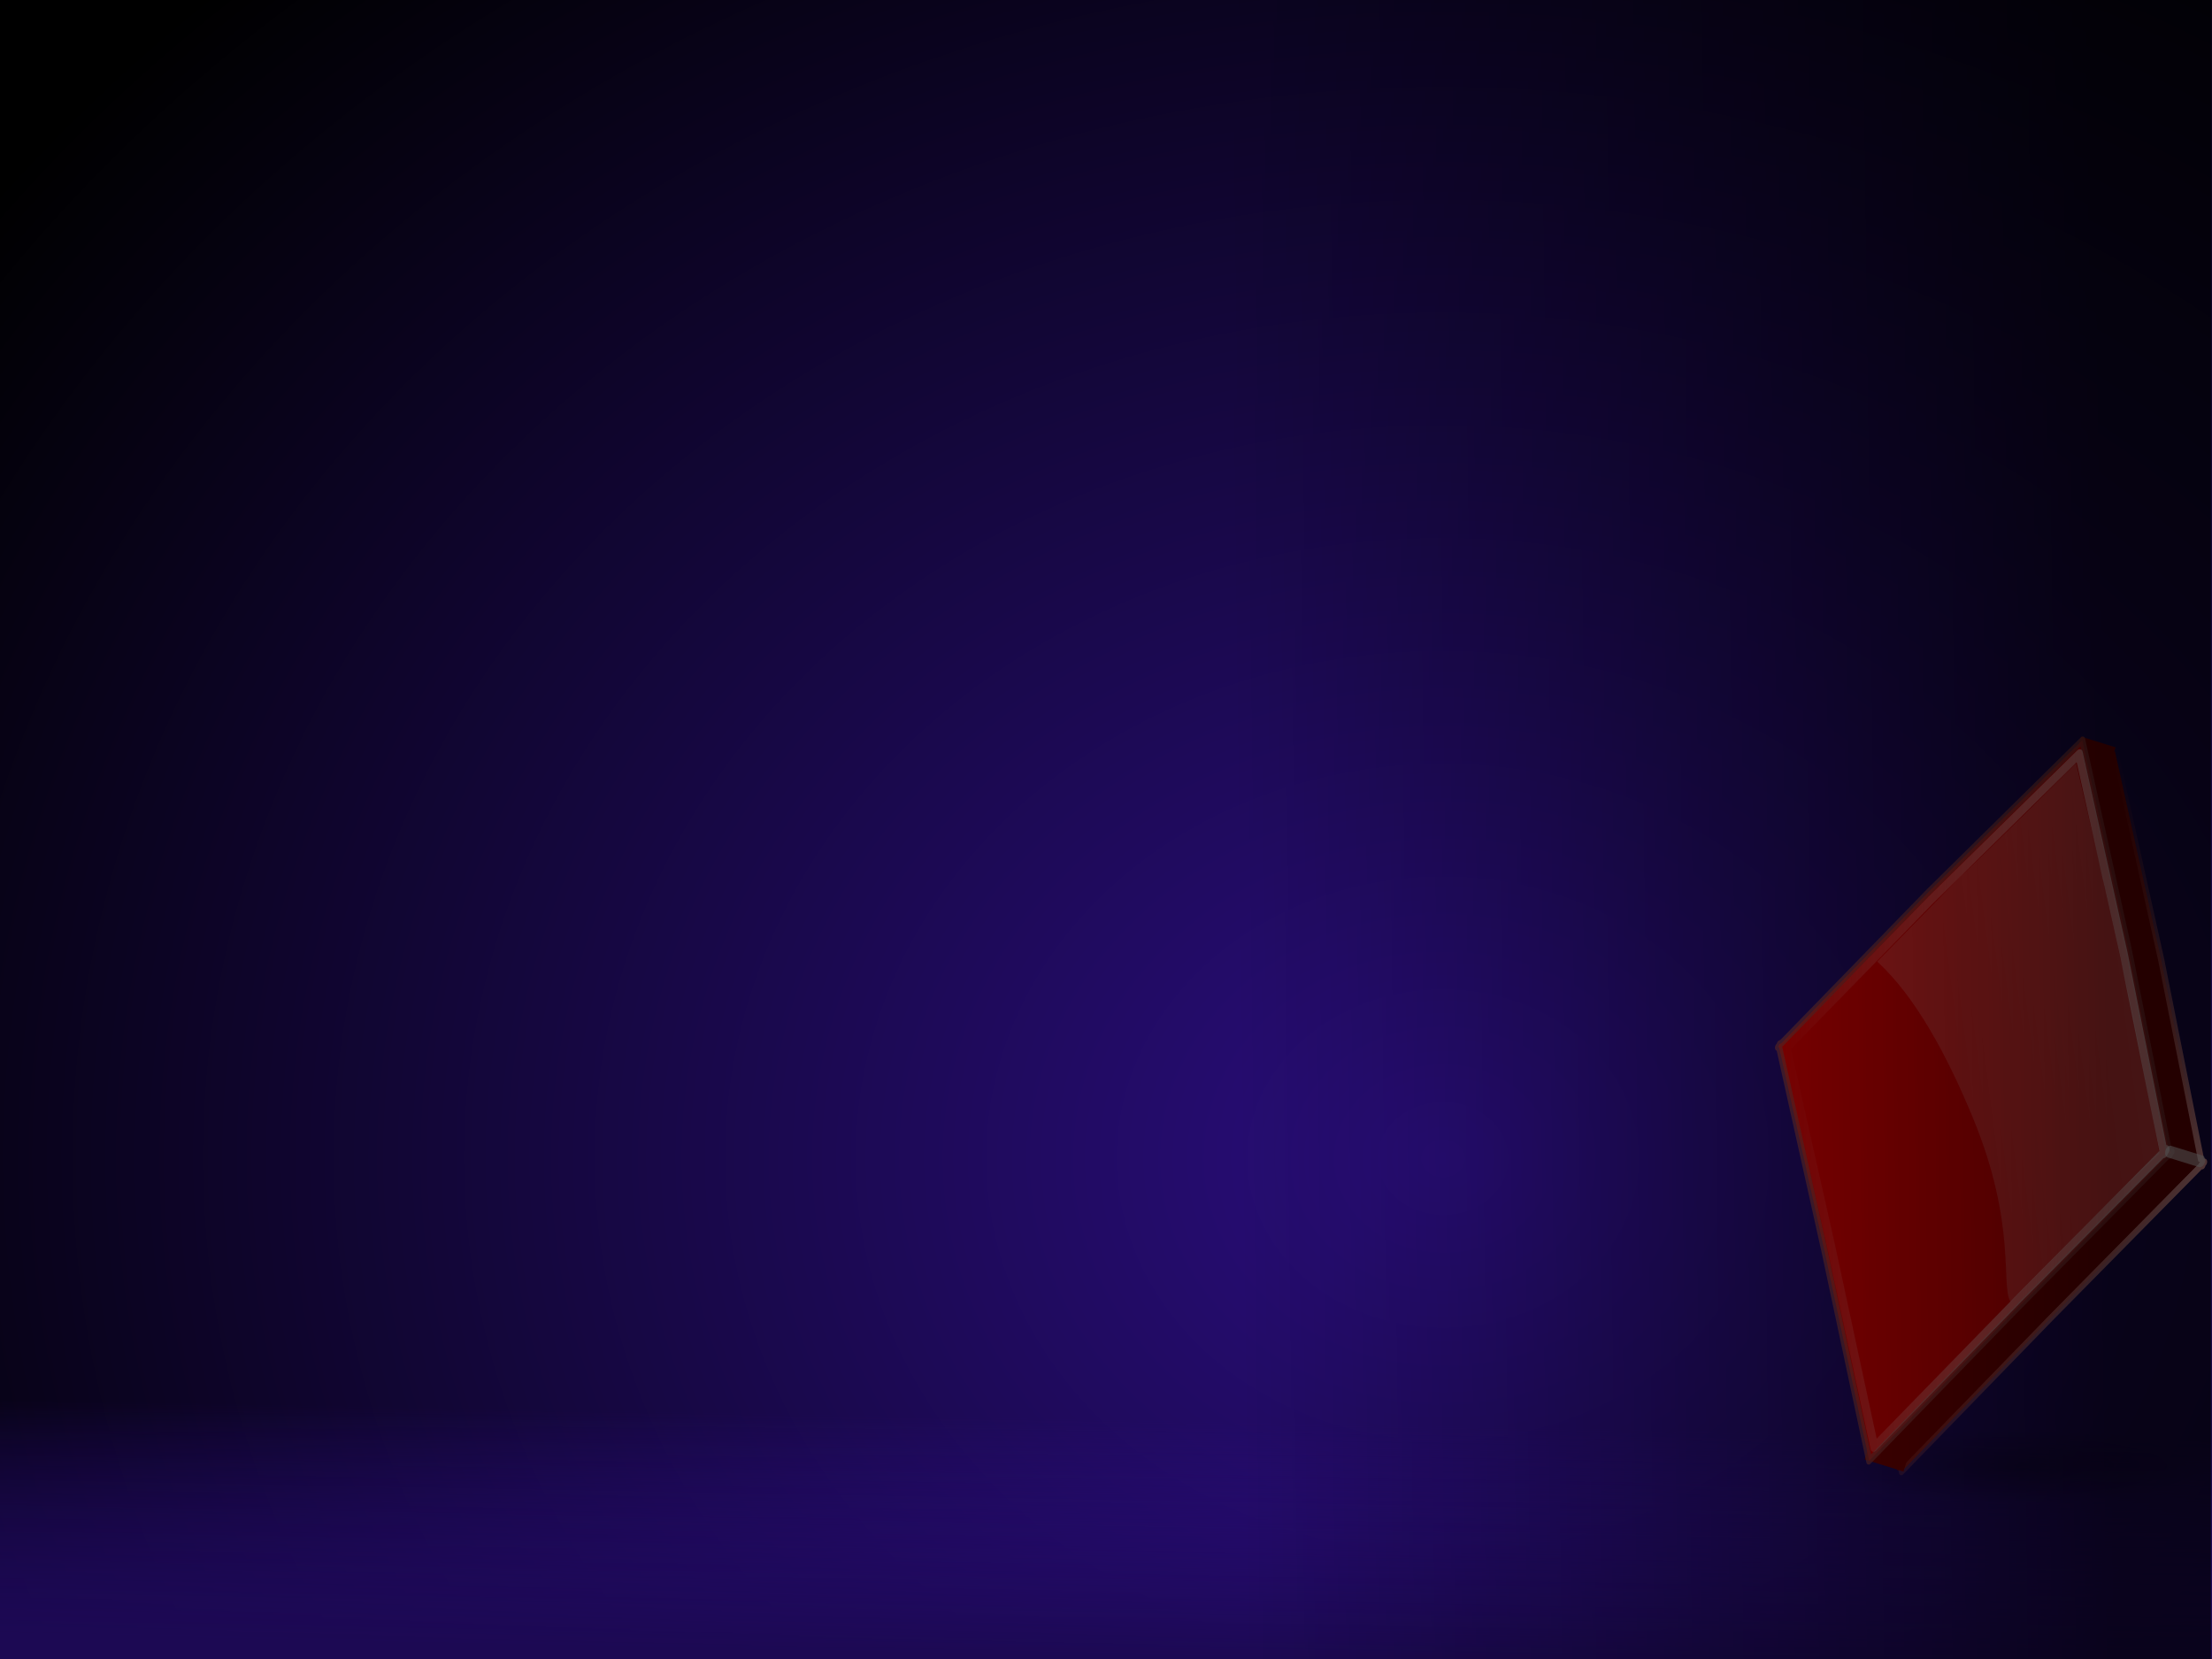
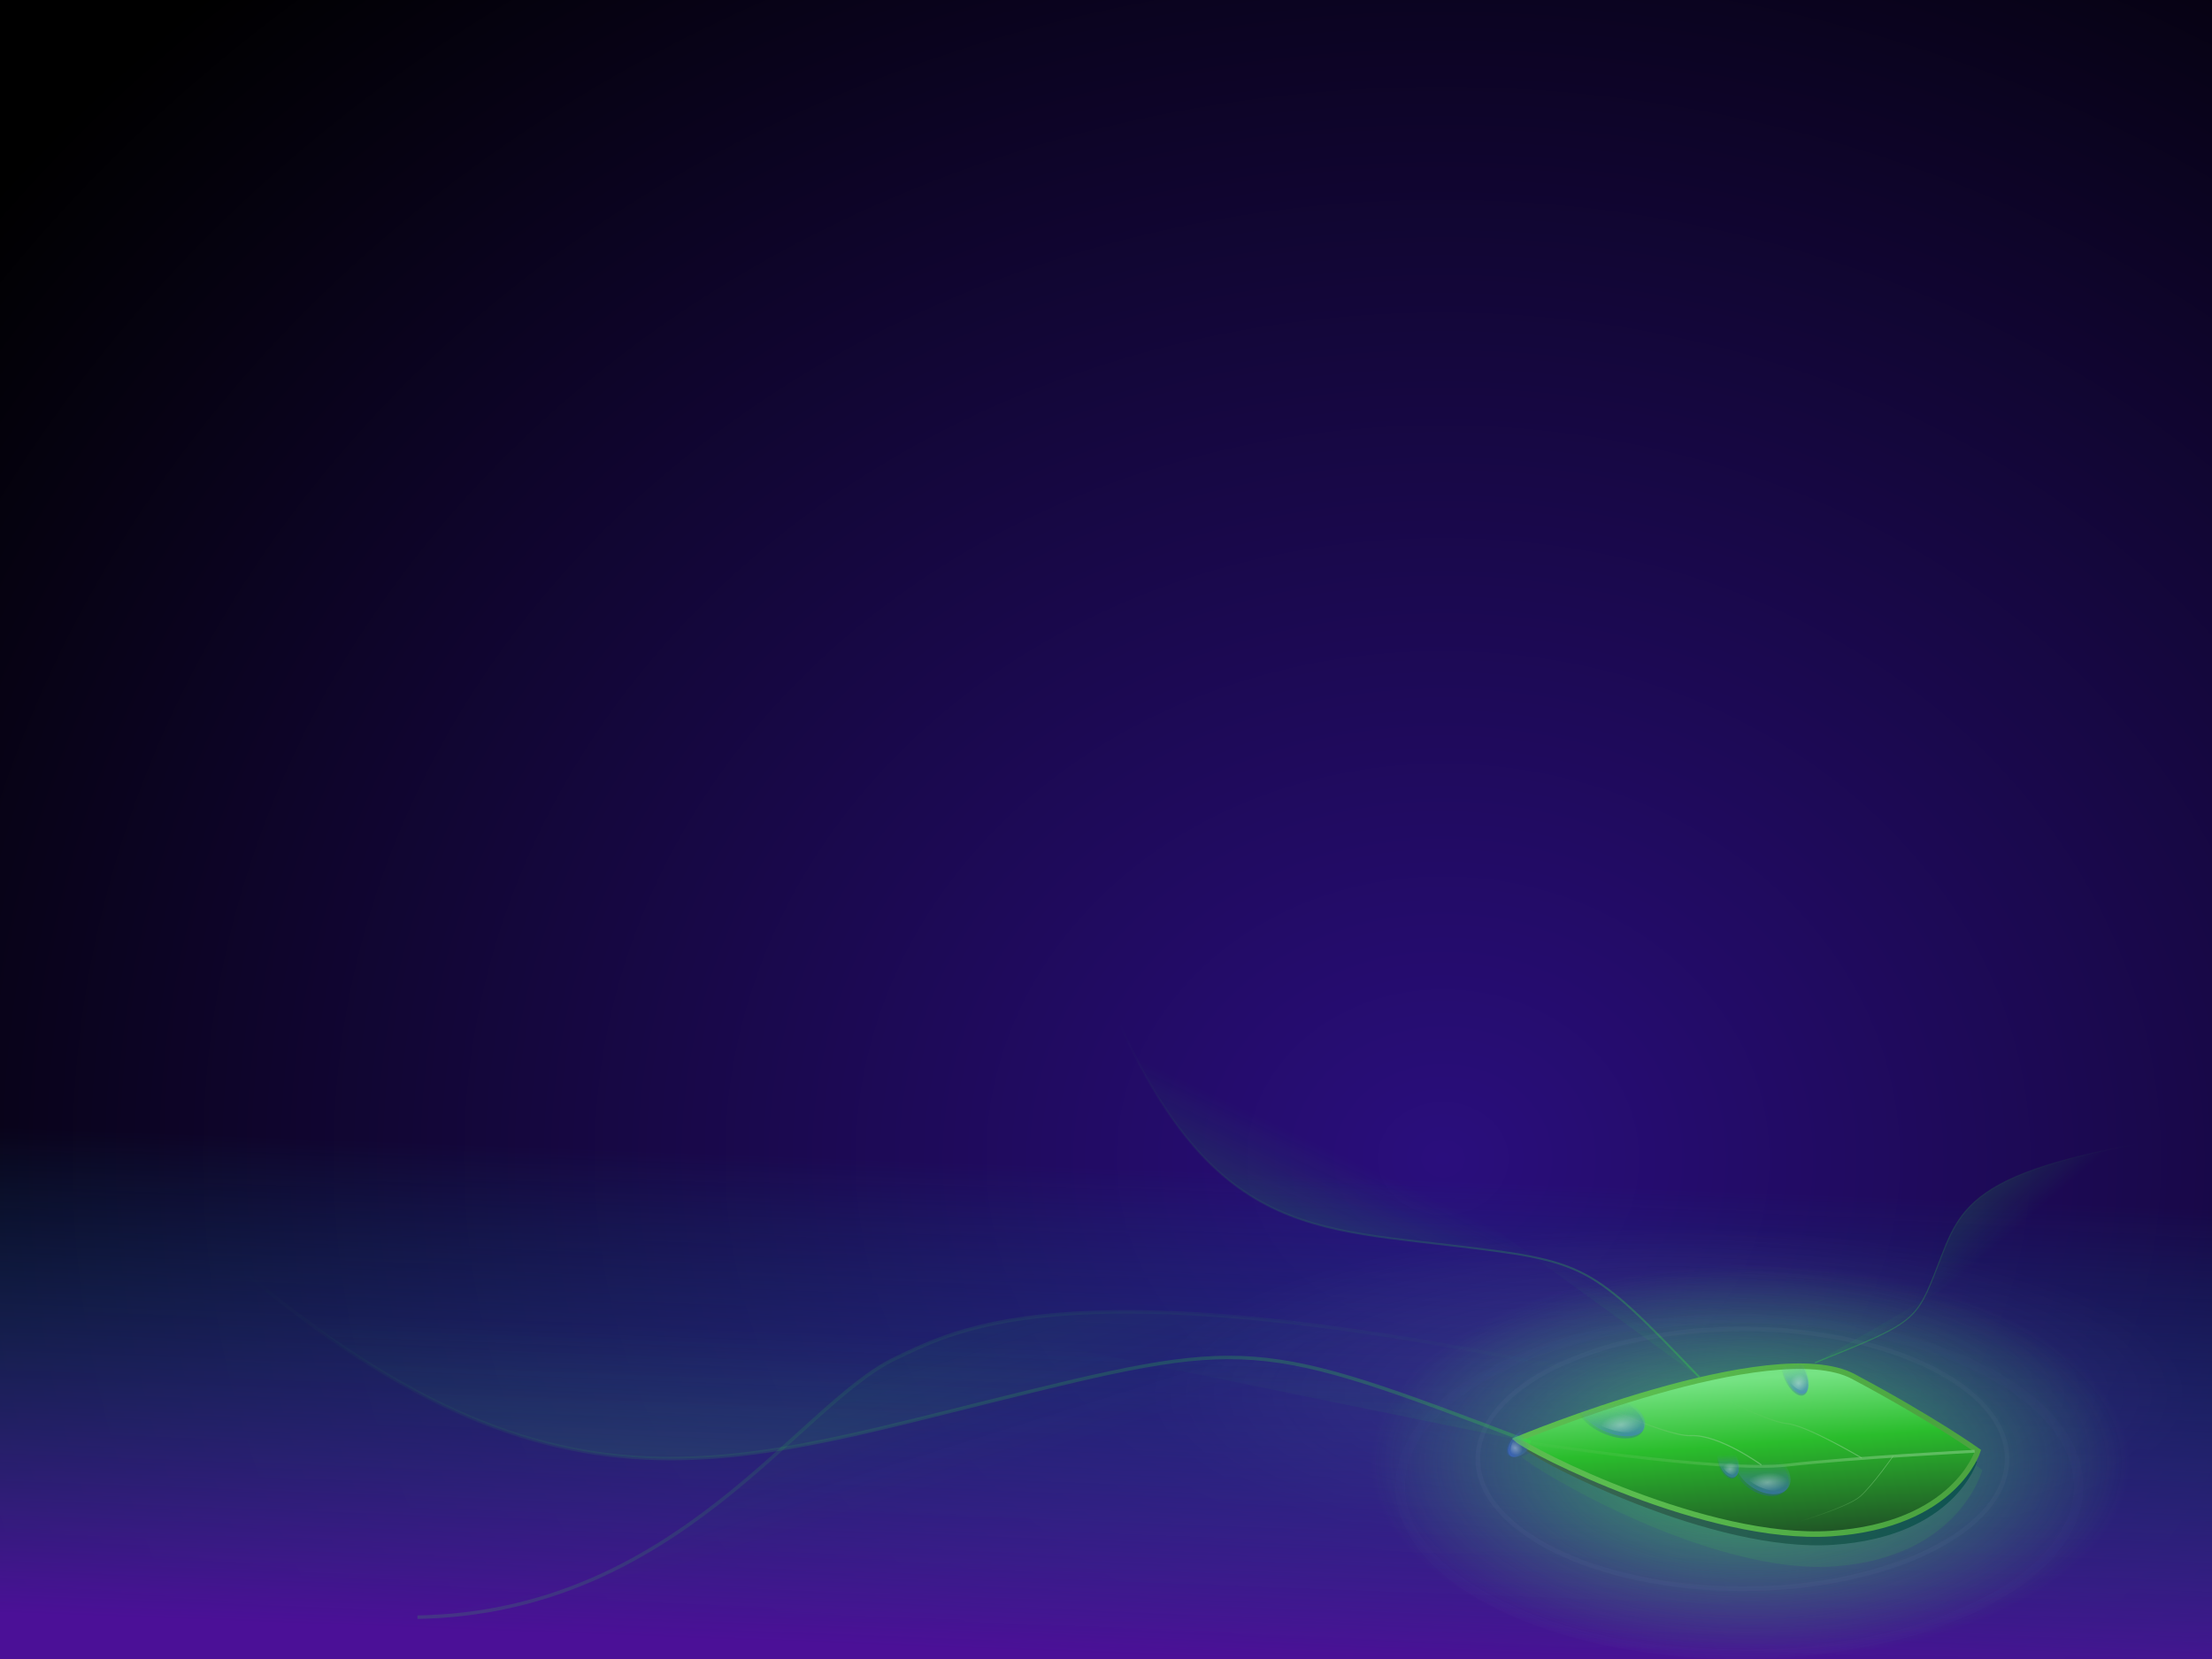
<svg xmlns="http://www.w3.org/2000/svg" xmlns:xlink="http://www.w3.org/1999/xlink" version="1.0" width="400" height="300" id="svg2">
  <defs id="defs4">
-     <linearGradient id="linearGradient3269">
-       <stop id="stop3271" style="stop-color:#000000;stop-opacity:1" offset="0" />
-       <stop id="stop3273" style="stop-color:#000000;stop-opacity:0" offset="1" />
+     <linearGradient id="linearGradient8246">
+       <stop style="stop-color:#4ba440;stop-opacity:1" offset="0" id="stop8248" />
+       <stop style="stop-color:#5abc4f;stop-opacity:1" offset="1" id="stop8250" />
    </linearGradient>
-     <linearGradient id="linearGradient3259">
-       <stop id="stop3261" style="stop-color:#000000;stop-opacity:1" offset="0" />
-       <stop id="stop3263" style="stop-color:#000000;stop-opacity:0" offset="1" />
+     <linearGradient id="linearGradient8238">
+       <stop style="stop-color:#3d684e;stop-opacity:1" offset="0" id="stop8240" />
+       <stop style="stop-color:#105452;stop-opacity:1" offset="1" id="stop8242" />
    </linearGradient>
-     <linearGradient id="linearGradient3877">
-       <stop id="stop3879" style="stop-color:#ffffff;stop-opacity:1" offset="0" />
-       <stop id="stop3881" style="stop-color:#ffffff;stop-opacity:0" offset="1" />
+     <linearGradient id="linearGradient8167">
+       <stop style="stop-color:#4773f1;stop-opacity:1" offset="0" id="stop8169" />
+       <stop style="stop-color:#64a4d8;stop-opacity:0" offset="1" id="stop8171" />
+     </linearGradient>
+     <linearGradient id="linearGradient3487">
+       <stop id="stop3489" style="stop-color:#21e81f;stop-opacity:1" offset="0" />
+       <stop id="stop3491" style="stop-color:#19e73e;stop-opacity:0" offset="1" />
+     </linearGradient>
+     <linearGradient id="linearGradient3479">
+       <stop id="stop3481" style="stop-color:#33ee3a;stop-opacity:1" offset="0" />
+       <stop id="stop3483" style="stop-color:#2ce934;stop-opacity:0" offset="1" />
+     </linearGradient>
+     <linearGradient id="linearGradient3455">
+       <stop id="stop3457" style="stop-color:#43e958;stop-opacity:1" offset="0" />
+       <stop id="stop3459" style="stop-color:#43e958;stop-opacity:0" offset="1" />
+     </linearGradient>
+     <linearGradient id="linearGradient4854">
+       <stop id="stop4856" style="stop-color:#76e384;stop-opacity:1" offset="0" />
+       <stop id="stop3447" style="stop-color:#2abd2c;stop-opacity:1" offset="0.412" />
+       <stop id="stop4858" style="stop-color:#205526;stop-opacity:1" offset="1" />
+     </linearGradient>
+     <linearGradient id="linearGradient4032">
+       <stop id="stop4034" style="stop-color:#86cf87;stop-opacity:1" offset="0" />
+       <stop id="stop4036" style="stop-color:#79c869;stop-opacity:0" offset="1" />
+     </linearGradient>
+     <linearGradient id="linearGradient5780">
+       <stop id="stop5782" style="stop-color:#cbcbcb;stop-opacity:1" offset="0" />
+       <stop id="stop5784" style="stop-color:#cbcbcb;stop-opacity:0" offset="1" />
+     </linearGradient>
+     <linearGradient id="linearGradient14658">
+       <stop id="stop14660" style="stop-color:#ffffff;stop-opacity:1" offset="0" />
+       <stop id="stop14662" style="stop-color:#ffffff;stop-opacity:0" offset="1" />
+     </linearGradient>
+     <linearGradient id="linearGradient14686">
+       <stop id="stop14688" style="stop-color:#2d5aae;stop-opacity:1" offset="0" />
+       <stop id="stop14690" style="stop-color:#2d5aae;stop-opacity:0" offset="1" />
+     </linearGradient>
+     <linearGradient id="linearGradient5273">
+       <stop id="stop5275" style="stop-color:#3d9e49;stop-opacity:1" offset="0" />
+       <stop id="stop5277" style="stop-color:#2f7c39;stop-opacity:1" offset="1" />
    </linearGradient>
    <linearGradient id="linearGradient3839">
-       <stop id="stop3841" style="stop-color:#1c0953;stop-opacity:1" offset="0" />
-       <stop id="stop3843" style="stop-color:#2e0b8e;stop-opacity:0" offset="1" />
-     </linearGradient>
-     <linearGradient id="linearGradient8234">
-       <stop id="stop8236" style="stop-color:#f6a5a5;stop-opacity:1" offset="0" />
-       <stop id="stop8238" style="stop-color:#8b2525;stop-opacity:0" offset="1" />
-     </linearGradient>
-     <linearGradient id="linearGradient8192">
-       <stop id="stop8194" style="stop-color:#ffd3d3;stop-opacity:1" offset="0" />
-       <stop id="stop8196" style="stop-color:#ffd3d3;stop-opacity:0" offset="1" />
+       <stop id="stop3841" style="stop-color:#4b1097;stop-opacity:1" offset="0" />
+       <stop id="stop3843" style="stop-color:#0b658e;stop-opacity:0" offset="1" />
    </linearGradient>
    <linearGradient id="linearGradient7000">
      <stop id="stop7002" style="stop-color:#2a0e7d;stop-opacity:1" offset="0" />
      <stop id="stop7004" style="stop-color:#000000;stop-opacity:1" offset="1" />
    </linearGradient>
    <linearGradient id="linearGradient18230">
      <stop id="stop18232" style="stop-color:#ffffff;stop-opacity:1" offset="0" />
      <stop id="stop18234" style="stop-color:#ffffff;stop-opacity:0" offset="1" />
    </linearGradient>
-     <linearGradient id="linearGradient38821">
-       <stop id="stop38823" style="stop-color:#ffffff;stop-opacity:0.562" offset="0" />
-       <stop id="stop38825" style="stop-color:#ffffff;stop-opacity:0.361" offset="1" />
-     </linearGradient>
-     <linearGradient x1="320.684" y1="199.873" x2="199.157" y2="202.059" id="linearGradient3477" xlink:href="#linearGradient3269" gradientUnits="userSpaceOnUse" gradientTransform="matrix(1.3,0,0,1.827586,-35.53809,-157.1525)" />
-     <linearGradient x1="220.974" y1="300" x2="221.544" y2="263.266" id="linearGradient3505" xlink:href="#linearGradient3839" gradientUnits="userSpaceOnUse" gradientTransform="matrix(1,0,0,1.169014,0,-50.70423)" />
-     <radialGradient cx="292.644" cy="241.981" r="200.823" fx="292.644" fy="241.981" id="radialGradient3508" xlink:href="#linearGradient7000" gradientUnits="userSpaceOnUse" gradientTransform="matrix(1.645464,7.1238331e-3,-6.1557945e-3,1.421868,-219.0918,-136.6588)" />
-     <radialGradient cx="898.29" cy="1270.967" r="400" fx="898.29" fy="1270.967" id="radialGradient3511" xlink:href="#linearGradient18230" gradientUnits="userSpaceOnUse" gradientTransform="matrix(8.0924854e-2,0.4445736,-0.1585603,4.7761207e-2,176.418,-403.8435)" />
-     <linearGradient x1="314.527" y1="70.352" x2="361.726" y2="65.608" id="linearGradient3513" xlink:href="#linearGradient8234" gradientUnits="userSpaceOnUse" gradientTransform="translate(100.365,-19.70803)" />
-     <linearGradient x1="1050.303" y1="-83.792" x2="1068.38" y2="-67.065" id="linearGradient3515" xlink:href="#linearGradient38821" gradientUnits="userSpaceOnUse" gradientTransform="matrix(1.288172,-0.2289817,0.2979574,1.150859,-892.2337,373.1849)" />
-     <linearGradient x1="432.216" y1="45.248" x2="493.565" y2="70.796" id="linearGradient3517" xlink:href="#linearGradient8192" gradientUnits="userSpaceOnUse" gradientTransform="translate(8.101791,-20.25548)" />
-     <radialGradient cx="192.999" cy="273.802" r="101.375" fx="192.999" fy="273.802" id="radialGradient3519" xlink:href="#linearGradient3877" gradientUnits="userSpaceOnUse" gradientTransform="matrix(1,0,0,0.1348315,0,236.8849)" />
-     <radialGradient cx="336.587" cy="245.896" r="48.472" fx="336.587" fy="245.896" id="radialGradient3521" xlink:href="#linearGradient3259" gradientUnits="userSpaceOnUse" gradientTransform="matrix(1,0,0,0.1716577,0,203.6857)" />
+     <linearGradient xlink:href="#linearGradient3487" id="linearGradient7561" gradientUnits="userSpaceOnUse" gradientTransform="matrix(0.4026999,-0.1008906,0.2725887,0.1817105,218.0975,200.9013)" x1="165.357" y1="187.729" x2="195.442" y2="238.652" />
+     <linearGradient xlink:href="#linearGradient3479" id="linearGradient7563" gradientUnits="userSpaceOnUse" gradientTransform="matrix(0.4033725,-0.1010591,0.1066622,7.1102172e-2,261.4908,227.9355)" x1="59.376" y1="261.225" x2="286.212" y2="255.757" />
+     <linearGradient xlink:href="#linearGradient3487" id="linearGradient7566" gradientUnits="userSpaceOnUse" gradientTransform="matrix(-0.2891907,-0.473437,0.4371424,-0.3640138,201.3087,391.2535)" x1="165.357" y1="187.729" x2="195.442" y2="238.652" />
+     <linearGradient xlink:href="#linearGradient3479" id="linearGradient7568" gradientUnits="userSpaceOnUse" gradientTransform="matrix(-0.2896736,-0.4742277,0.171051,-0.1424362,266.1072,333.6359)" x1="59.376" y1="261.225" x2="286.212" y2="255.757" />
+     <linearGradient xlink:href="#linearGradient3487" id="linearGradient7571" gradientUnits="userSpaceOnUse" gradientTransform="matrix(-0.841623,-0.5400655,0.5400655,-0.841623,182.3592,547.7135)" x1="165.357" y1="187.729" x2="195.442" y2="238.652" />
+     <linearGradient xlink:href="#linearGradient3479" id="linearGradient7573" gradientUnits="userSpaceOnUse" gradientTransform="matrix(-0.8430285,-0.5409674,0.2113241,-0.3293215,259.9328,417.339)" x1="59.376" y1="261.225" x2="286.212" y2="255.757" />
+     <linearGradient xlink:href="#linearGradient3487" id="linearGradient7576" gradientUnits="userSpaceOnUse" x1="165.357" y1="187.729" x2="189.097" y2="263.189" />
+     <linearGradient xlink:href="#linearGradient3479" id="linearGradient7578" gradientUnits="userSpaceOnUse" gradientTransform="matrix(1.00167,0,0,0.3912934,5.123054,151.621)" x1="59.376" y1="261.225" x2="286.212" y2="255.757" />
+     <linearGradient xlink:href="#linearGradient4032" id="linearGradient7601" gradientUnits="userSpaceOnUse" gradientTransform="matrix(0.9127483,0,0,1.080533,33.9128,-18.98809)" x1="334.198" y1="261.179" x2="318.785" y2="271.498" />
+     <linearGradient xlink:href="#linearGradient4032" id="linearGradient7604" gradientUnits="userSpaceOnUse" gradientTransform="matrix(0.9127483,0,0,1.080533,34.86973,-18.44127)" x1="324.827" y1="262.862" x2="303.871" y2="254.113" />
+     <linearGradient xlink:href="#linearGradient4032" id="linearGradient7607" gradientUnits="userSpaceOnUse" gradientTransform="matrix(0.9127483,0,0,1.080533,34.04951,-18.57798)" x1="301.262" y1="262.458" x2="277.481" y2="253.972" />
+     <linearGradient xlink:href="#linearGradient4032" id="linearGradient7610" gradientUnits="userSpaceOnUse" gradientTransform="matrix(0.9927965,0,0,0.7313616,1.938857,71.27496)" x1="344.897" y1="265.458" x2="272.986" y2="251.037" />
+     <linearGradient xlink:href="#linearGradient4854" id="linearGradient7613" gradientUnits="userSpaceOnUse" gradientTransform="matrix(4.225671,-4.493271,9.072249,6.115593,-5485.302,-1713.856)" x1="264.191" y1="515.245" x2="262.303" y2="518.326" />
+     <radialGradient xlink:href="#linearGradient3455" id="radialGradient7618" gradientUnits="userSpaceOnUse" gradientTransform="matrix(1.11811,0,0,0.584252,-37.70374,103.5371)" cx="316.77" cy="275.544" fx="316.77" fy="275.544" r="61.382" />
+     <linearGradient xlink:href="#linearGradient5273" id="linearGradient7621" gradientUnits="userSpaceOnUse" gradientTransform="matrix(4.225671,-5.228374,9.072249,7.116109,-5484.493,-2033.693)" x1="264.335" y1="518.604" x2="265.776" y2="515.936" />
+     <linearGradient xlink:href="#linearGradient3839" id="linearGradient7625" gradientUnits="userSpaceOnUse" gradientTransform="matrix(1,0,0,2.398417,0,-419.5249)" x1="220.974" y1="300" x2="221.544" y2="263.266" />
+     <radialGradient xlink:href="#linearGradient5780" id="radialGradient7628" gradientUnits="userSpaceOnUse" gradientTransform="matrix(0.8889848,0,0,0.2845171,49.62998,176.8173)" cx="283.597" cy="264.55" fx="283.597" fy="264.55" r="105.803" />
+     <radialGradient xlink:href="#linearGradient7000" id="radialGradient7631" gradientUnits="userSpaceOnUse" gradientTransform="matrix(1.645464,7.1238331e-3,-6.1557945e-3,1.421868,-219.0918,-136.6588)" cx="292.644" cy="241.981" fx="292.644" fy="241.981" r="200.823" />
+     <radialGradient xlink:href="#linearGradient18230" id="radialGradient7634" gradientUnits="userSpaceOnUse" gradientTransform="matrix(8.0924854e-2,0.4445736,-0.1585603,4.7761207e-2,176.418,-403.8435)" cx="898.29" cy="1270.967" fx="898.29" fy="1270.967" r="400" />
+     <linearGradient xlink:href="#linearGradient14686" id="linearGradient7646" gradientUnits="userSpaceOnUse" x1="1153.19" y1="214.475" x2="1141.451" y2="208.649" gradientTransform="matrix(0.6536387,0.4285199,-0.1519237,0.2317171,-395.8794,-273.0876)" />
+     <radialGradient xlink:href="#linearGradient14658" id="radialGradient8162" gradientUnits="userSpaceOnUse" gradientTransform="matrix(0.5100544,-2.7685755e-3,-4.7153302e-2,0.2484148,-234.3038,210.7022)" cx="1108.467" cy="243.279" fx="1108.467" fy="243.279" r="7.123" />
+     <linearGradient xlink:href="#linearGradient8167" id="linearGradient8173" x1="324.567" y1="271.65" x2="323.287" y2="268.075" gradientUnits="userSpaceOnUse" gradientTransform="matrix(1.058976,0.486073,-0.6329712,1.379014,146.8792,-262.4873)" />
+     <linearGradient xlink:href="#linearGradient14686" id="linearGradient8181" gradientUnits="userSpaceOnUse" gradientTransform="matrix(0.2555966,0.3010404,-5.9407709e-2,0.162784,33.07765,-114.5103)" x1="1153.19" y1="214.475" x2="1141.451" y2="208.649" />
+     <linearGradient xlink:href="#linearGradient8167" id="linearGradient8183" gradientUnits="userSpaceOnUse" gradientTransform="matrix(0.4140983,0.3414721,-0.2475148,0.9687737,245.3161,-107.0634)" x1="324.567" y1="271.65" x2="323.287" y2="268.075" />
+     <radialGradient xlink:href="#linearGradient14658" id="radialGradient8185" gradientUnits="userSpaceOnUse" gradientTransform="matrix(0.1994499,-1.9449574e-3,-1.8438661e-2,0.1745144,96.2596,225.3578)" cx="1108.467" cy="243.279" fx="1108.467" fy="243.279" r="7.123" />
+     <linearGradient xlink:href="#linearGradient14686" id="linearGradient8204" gradientUnits="userSpaceOnUse" gradientTransform="matrix(0.2555966,0.3010404,-5.9407709e-2,0.162784,23.25672,-115.6888)" x1="1153.19" y1="214.475" x2="1141.451" y2="208.649" />
+     <linearGradient xlink:href="#linearGradient8167" id="linearGradient8206" gradientUnits="userSpaceOnUse" gradientTransform="matrix(0.4140983,0.3414721,-0.2475148,0.9687737,235.4951,-108.2419)" x1="324.567" y1="271.65" x2="323.287" y2="268.075" />
+     <radialGradient xlink:href="#linearGradient14658" id="radialGradient8208" gradientUnits="userSpaceOnUse" gradientTransform="matrix(0.1994499,-1.9449574e-3,-1.8438661e-2,0.1745144,86.43867,224.1793)" cx="1108.467" cy="243.279" fx="1108.467" fy="243.279" r="7.123" />
+     <linearGradient xlink:href="#linearGradient14686" id="linearGradient8218" gradientUnits="userSpaceOnUse" gradientTransform="matrix(0.2555966,0.3010404,-5.9407709e-2,0.162784,23.25672,-115.6888)" x1="1153.19" y1="214.475" x2="1141.451" y2="208.649" />
+     <linearGradient xlink:href="#linearGradient8167" id="linearGradient8220" gradientUnits="userSpaceOnUse" gradientTransform="matrix(0.4140983,0.3414721,-0.2475148,0.9687737,235.4951,-108.2419)" x1="324.567" y1="271.65" x2="323.287" y2="268.075" />
+     <radialGradient xlink:href="#linearGradient14658" id="radialGradient8222" gradientUnits="userSpaceOnUse" gradientTransform="matrix(0.1994499,-1.9449574e-3,-1.8438661e-2,0.1745144,86.43867,224.1793)" cx="1108.467" cy="243.279" fx="1108.467" fy="243.279" r="7.123" />
+     <linearGradient xlink:href="#linearGradient14686" id="linearGradient8232" gradientUnits="userSpaceOnUse" gradientTransform="matrix(0.2555966,0.3010404,-5.9407709e-2,0.162784,23.25672,-115.6888)" x1="1153.19" y1="214.475" x2="1141.451" y2="208.649" />
+     <linearGradient xlink:href="#linearGradient8167" id="linearGradient8234" gradientUnits="userSpaceOnUse" gradientTransform="matrix(0.4140983,0.3414721,-0.2475148,0.9687737,235.4951,-108.2419)" x1="324.567" y1="271.65" x2="323.287" y2="268.075" />
+     <radialGradient xlink:href="#linearGradient14658" id="radialGradient8236" gradientUnits="userSpaceOnUse" gradientTransform="matrix(0.1994499,-1.9449574e-3,-1.8438661e-2,0.1745144,86.43867,224.1793)" cx="1108.467" cy="243.279" fx="1108.467" fy="243.279" r="7.123" />
+     <linearGradient xlink:href="#linearGradient8238" id="linearGradient8244" x1="276.888" y1="262.177" x2="353.324" y2="268.331" gradientUnits="userSpaceOnUse" gradientTransform="matrix(1,0,0,1.013056,0,-3.250355)" />
+     <linearGradient xlink:href="#linearGradient8246" id="linearGradient8252" x1="348.077" y1="263.412" x2="299.749" y2="253.591" gradientUnits="userSpaceOnUse" />
  </defs>
  <g transform="matrix(0.767829,0,0,0.767829,326.133,-117.3251)" id="g18278" />
  <g transform="matrix(0.767829,0,0,0.767829,325.5973,-246.9801)" id="g16079" />
-   <g id="g3523">
-     <g id="g3651">
-       <rect width="397.817" height="301.776" x="1.668" y="-0.93" id="rect12652" style="opacity:0.053;fill:url(#radialGradient3511);fill-opacity:1;fill-rule:nonzero;stroke:none;stroke-width:3;stroke-linecap:round;stroke-linejoin:round;stroke-miterlimit:4;stroke-dasharray:none;stroke-dashoffset:0;stroke-opacity:1" />
-       <rect width="401.646" height="302.139" x="-0.278" y="-1.483" id="rect2160" style="fill:url(#radialGradient3508);fill-opacity:1;fill-rule:nonzero;stroke:none;stroke-width:3;stroke-linecap:round;stroke-linejoin:round;stroke-miterlimit:4;stroke-dasharray:none;stroke-dashoffset:0;stroke-opacity:1" />
-       <rect width="400.943" height="47.27" x="-1.8336418e-06" y="252.73" id="rect3047" style="fill:url(#linearGradient3505);fill-opacity:1;stroke:none;stroke-width:1.3;stroke-linecap:round;stroke-miterlimit:4;stroke-dasharray:none;stroke-dashoffset:0;stroke-opacity:1" />
-       <path d="M 384.996,245.896 A 48.409,8.258 0 1 1 288.177,245.896 A 48.409,8.258 0 1 1 384.996,245.896 z" transform="matrix(0.7235295,0,0,0.8103448,121.2476,65.85669)" id="path3257" style="opacity:0.262;fill:url(#radialGradient3521);fill-opacity:1;stroke:none;stroke-width:0.102;stroke-linecap:round;stroke-miterlimit:4;stroke-dasharray:none;stroke-dashoffset:0;stroke-opacity:1" />
-       <g transform="matrix(-0.8745517,-0.2711919,-0.3920775,1.242183,781.2929,261.5209)" id="g8476">
-         <path d="M 411.336,109.643 L 411.336,108.578 L 411.336,109.643 z" id="path8478" style="opacity:0.288;fill:#ffffff;fill-opacity:0.757;fill-rule:nonzero;stroke:none;stroke-width:0.5;stroke-linecap:round;stroke-linejoin:round;stroke-miterlimit:4;stroke-dasharray:none;stroke-dashoffset:4;stroke-opacity:1" />
-         <path d="M 456.745,-1.5 L 435.566,24.335 L 416.01,49.414 L 415.44,49.406 L 415.717,49.78 L 415.57,49.87 L 415.648,49.672 L 434.901,76.041 L 454.047,102.789 L 474.919,76.833 L 495.59,51.672 L 495.849,51.676 L 495.724,51.499 L 495.71,51.232 L 495.373,51.007 L 476.677,24.928 L 456.745,-1.5 z" id="path8480" style="fill:#6f0000;fill-opacity:1;stroke:url(#linearGradient3513);stroke-width:1.097;stroke-linecap:round;stroke-linejoin:round;stroke-miterlimit:4;stroke-dasharray:none;stroke-opacity:1" />
-         <path d="M 457.548,-1.4 L 436.368,24.434 L 416.813,49.514 L 416.243,49.506 L 416.519,49.879 L 416.372,49.969 L 416.451,49.771 L 435.703,76.141 L 454.85,102.888 L 475.721,76.932 L 496.393,51.771 L 496.652,51.775 L 496.526,51.598 L 496.512,51.331 L 496.175,51.106 L 477.479,25.027 L 457.548,-1.4 z" id="path8482" style="fill:#6f0000;fill-opacity:1;stroke:none;stroke-width:1.097;stroke-linecap:round;stroke-linejoin:round;stroke-miterlimit:4;stroke-dasharray:none;stroke-opacity:0.672" />
-         <rect width="7.117" height="18.613" ry="0" x="456.824" y="-2.007" id="rect8484" style="fill:#6f0000;fill-opacity:1;stroke:none;stroke-width:1.433;stroke-linecap:round;stroke-miterlimit:4;stroke-dasharray:none;stroke-dashoffset:0;stroke-opacity:0" />
-         <path d="M 458.498,-1.754 L 437.319,24.081 L 417.763,49.16 L 417.193,49.152 L 417.47,49.526 L 417.323,49.616 L 417.402,49.418 L 436.654,75.787 L 455.8,102.534 L 476.672,76.579 L 497.344,51.418 L 497.602,51.422 L 497.477,51.245 L 497.463,50.978 L 497.126,50.753 L 478.43,24.674 L 458.498,-1.754 z" id="path8486" style="fill:#6f0000;fill-opacity:1;stroke:none;stroke-width:1.097;stroke-linecap:round;stroke-linejoin:round;stroke-miterlimit:4;stroke-dasharray:none;stroke-opacity:0.672" />
-         <rect width="8.029" height="18.613" ry="0" x="453.722" y="84.124" id="rect8488" style="fill:#6f0000;fill-opacity:1;stroke:none;stroke-width:1.433;stroke-linecap:round;stroke-miterlimit:4;stroke-dasharray:none;stroke-dashoffset:0;stroke-opacity:0" />
-         <path d="M 463.516,-1.571 L 442.336,24.263 L 422.781,49.343 L 422.211,49.335 L 422.487,49.708 L 422.34,49.798 L 422.419,49.601 L 441.671,75.97 L 460.818,102.717 L 481.69,76.761 L 502.361,51.6 L 502.62,51.604 L 502.494,51.427 L 502.48,51.16 L 502.143,50.935 L 483.447,24.856 L 463.516,-1.571 z" id="path8490" style="fill:#cc0000;fill-opacity:1;stroke:#8d3e3e;stroke-width:1.097;stroke-linecap:round;stroke-linejoin:round;stroke-miterlimit:4;stroke-dasharray:none;stroke-opacity:0.672" />
-         <path d="M 443.642,75.84 C 433.411,62.002 433.594,61.71 424.415,50.025 L 437.688,32.74 C 440.945,28.585 453.794,13.237 450.893,16.497 L 463.326,1.716 C 469.064,9.465 482.958,27.746 476.227,18.549 L 488.972,36.2 C 479.632,39.314 470.269,45.749 461.719,52.942 C 446.938,65.377 446.503,74.161 443.642,75.84 z" id="path8492" style="opacity:0.429;fill:url(#linearGradient3515);fill-opacity:1;fill-rule:evenodd;stroke:#9a2006;stroke-width:0;stroke-linecap:butt;stroke-linejoin:miter;stroke-miterlimit:4;stroke-dasharray:none;stroke-opacity:1" />
-         <path d="M 463.296,0.414 L 442.847,25.249 L 423.966,49.358 L 423.416,49.35 L 423.683,49.709 L 423.541,49.796 L 423.617,49.606 L 442.205,74.954 L 460.69,100.666 L 480.842,75.715 L 500.8,51.528 L 501.05,51.532 L 500.929,51.362 L 500.915,51.105 L 500.59,50.889 L 482.539,25.819 L 463.296,0.414 z" id="path8494" style="fill:none;fill-opacity:1;stroke:url(#linearGradient3517);stroke-width:1.433;stroke-linecap:round;stroke-linejoin:round;stroke-miterlimit:4;stroke-dasharray:none;stroke-opacity:0.672" />
-         <rect width="8.129" height="1.677" ry="0.839" x="415.337" y="48.547" id="rect8496" style="fill:#ffffff;fill-opacity:0.544;stroke:none;stroke-width:1.433;stroke-linecap:round;stroke-miterlimit:4;stroke-dasharray:none;stroke-dashoffset:0;stroke-opacity:0" />
-       </g>
-       <path d="M 540.842,193.483 A 43.09,54.97 0 1 1 454.662,193.483 A 43.09,54.97 0 1 1 540.842,193.483 z" transform="matrix(3.238318,0,0,2.752281,-1433.122,-382.0176)" id="path4464" style="opacity:0.388;fill:#9c0f56;fill-opacity:0;stroke:none;stroke-width:1.3;stroke-linecap:round;stroke-miterlimit:4;stroke-dasharray:none;stroke-dashoffset:0;stroke-opacity:1" />
-       <rect width="399.804" height="301.846" x="1.1056017e-07" y="-1.276" id="rect3267" style="opacity:0.678;fill:url(#linearGradient3477);fill-opacity:1;stroke:none;stroke-width:0.102;stroke-linecap:round;stroke-miterlimit:4;stroke-dasharray:none;stroke-dashoffset:0;stroke-opacity:1" />
+   <g id="background">
+     <rect width="397.817" height="301.776" x="1.668" y="-0.93" id="rect12652" style="opacity:0.053;fill:url(#radialGradient7634);fill-opacity:1;fill-rule:nonzero;stroke:none;stroke-width:3;stroke-linecap:round;stroke-linejoin:round;stroke-miterlimit:4;stroke-dasharray:none;stroke-dashoffset:0;stroke-opacity:1" />
+     <rect width="401.646" height="302.139" x="-0.278" y="-1.483" id="rect2160" style="fill:url(#radialGradient7631);fill-opacity:1;fill-rule:nonzero;stroke:none;stroke-width:3;stroke-linecap:round;stroke-linejoin:round;stroke-miterlimit:4;stroke-dasharray:none;stroke-dashoffset:0;stroke-opacity:1" />
+     <path d="M 395.801,252.086 C 395.801,268.712 353.69,282.189 301.743,282.189 C 249.797,282.189 207.685,268.712 207.685,252.086 C 207.685,235.461 249.797,221.984 301.743,221.984 C 353.69,221.984 395.801,235.461 395.801,252.086 z" id="path5778" style="opacity:0.178;fill:url(#radialGradient7628);fill-opacity:1;stroke:none;stroke-width:0.883;stroke-linecap:round;stroke-miterlimit:4;stroke-dasharray:none;stroke-dashoffset:0;stroke-opacity:1" />
+     <rect width="400.943" height="96.982" x="-1.8336418e-06" y="203.018" id="rect3047" style="fill:url(#linearGradient7625);fill-opacity:1;stroke:none;stroke-width:1.3;stroke-linecap:round;stroke-miterlimit:4;stroke-dasharray:none;stroke-dashoffset:0;stroke-opacity:1" />
+     <path d="M 318.296,150.501 C 318.296,234.058 255.822,301.794 178.756,301.794 C 101.691,301.794 39.217,234.058 39.217,150.501 C 39.217,66.944 101.691,-0.792 178.756,-0.792 C 255.822,-0.792 318.296,66.944 318.296,150.501 L 318.296,150.501 z" id="path4464" style="opacity:0.388;fill:#9c0f56;fill-opacity:0;stroke:none;stroke-width:1.3;stroke-linecap:round;stroke-miterlimit:4;stroke-dasharray:none;stroke-dashoffset:0;stroke-opacity:1" />
+     <path d="M 275.139,263.436 C 275.139,263.436 321.296,241.094 335.974,250.204 C 350.651,259.314 358.46,265.857 358.46,265.857 C 358.46,265.857 354.336,281.525 331.93,283.242 C 309.525,284.96 277.505,265.873 275.139,263.436 z" id="path5540" style="opacity:0.145;fill:url(#linearGradient7621);fill-opacity:1;fill-rule:evenodd;stroke:none;stroke-width:1px;stroke-linecap:butt;stroke-linejoin:miter;stroke-opacity:1" />
+     <path d="M 385.112,264.524 C 385.118,284.333 354.389,300.393 316.48,300.393 C 278.571,300.393 247.841,284.333 247.848,264.524 C 247.841,244.715 278.571,228.655 316.48,228.655 C 354.389,228.655 385.118,244.715 385.112,264.524 z" id="path3453" style="opacity:0.661;fill:url(#radialGradient7618);fill-opacity:1;stroke:none;stroke-width:1;stroke-linecap:round;stroke-miterlimit:4;stroke-dasharray:none;stroke-dashoffset:0;stroke-opacity:1" />
+     <path d="M 362.947,263.799 C 362.947,276.774 341.523,287.292 315.095,287.292 C 288.668,287.292 267.243,276.774 267.243,263.799 C 267.243,250.825 288.668,240.307 315.095,240.307 C 341.523,240.307 362.947,250.825 362.947,263.799 z" id="path5534" style="opacity:0.041;fill:none;fill-opacity:1;stroke:#d6d6ec;stroke-width:0.831;stroke-linecap:round;stroke-miterlimit:4;stroke-dasharray:none;stroke-dashoffset:0;stroke-opacity:0.726" />
+     <path d="M 275.971,262.265 C 275.971,262.265 321.143,242.989 335.508,250.849 C 349.872,258.709 357.514,264.354 357.514,264.354 C 357.514,264.354 353.478,277.872 331.551,279.354 C 309.623,280.836 278.286,264.368 275.971,262.265 z" id="path3449" style="fill:url(#linearGradient8244);fill-opacity:1;fill-rule:evenodd;stroke:none;stroke-width:1px;stroke-linecap:butt;stroke-linejoin:miter;stroke-opacity:1" />
+     <path d="M 274.331,260.299 C 274.331,260.299 320.487,241.099 335.165,248.928 C 349.842,256.757 357.651,262.38 357.651,262.38 C 357.651,262.38 353.527,275.845 331.121,277.321 C 308.716,278.797 276.696,262.394 274.331,260.299 z" id="path5514" style="fill:url(#linearGradient7613);fill-opacity:1;fill-rule:evenodd;stroke:url(#linearGradient8252);stroke-width:1px;stroke-linecap:butt;stroke-linejoin:miter;stroke-opacity:1" />
+     <path style="opacity:0.397;fill:url(#linearGradient7646);fill-opacity:1;stroke:none;stroke-width:0.307;stroke-linecap:round;stroke-miterlimit:4;stroke-dasharray:none;stroke-dashoffset:0;stroke-opacity:0.726" id="path5806" d="M 323.06,269.302 C 321.979,270.951 319.046,270.939 316.509,269.276 C 313.972,267.613 312.791,264.928 313.872,263.279 C 314.953,261.63 317.887,261.642 320.424,263.305 C 322.961,264.968 324.141,267.653 323.06,269.302 z" />
+     <path d="M 275.031,260.666 C 275.031,260.666 311.018,266.327 323.001,264.956 C 334.984,263.585 357.07,262.435 357.07,262.435" id="path5516" style="opacity:0.576;fill:none;fill-rule:evenodd;stroke:url(#linearGradient7610);stroke-width:0.526;stroke-linecap:butt;stroke-linejoin:miter;stroke-miterlimit:4;stroke-dasharray:none;stroke-opacity:1" />
+     <path d="M 283.821,251.518 C 283.821,251.518 300.892,259.843 305.752,259.605 C 310.863,259.356 318.514,264.904 318.514,264.904" id="path5518" style="opacity:0.576;fill:none;fill-rule:evenodd;stroke:url(#linearGradient7607);stroke-width:0.207;stroke-linecap:butt;stroke-linejoin:miter;stroke-miterlimit:4;stroke-dasharray:none;stroke-opacity:1" />
+     <path d="M 303.405,248.605 C 303.405,248.605 318.422,256.993 323.11,257.418 C 326.731,257.746 336.684,263.666 336.684,263.666" id="path5520" style="opacity:0.576;fill:none;fill-rule:evenodd;stroke:url(#linearGradient7604);stroke-width:0.182;stroke-linecap:butt;stroke-linejoin:miter;stroke-miterlimit:4;stroke-dasharray:none;stroke-opacity:1" />
+     <path d="M 323.206,275.818 C 323.206,275.818 334.027,272.699 336.38,270.591 C 338.733,268.483 342.352,263.292 342.352,263.292" id="path5522" style="opacity:0.576;fill:none;fill-rule:evenodd;stroke:url(#linearGradient7601);stroke-width:0.125;stroke-linecap:butt;stroke-linejoin:miter;stroke-miterlimit:4;stroke-dasharray:none;stroke-opacity:1" />
+     <path d="M 375.867,268.796 C 375.867,285.559 348.407,299.149 314.534,299.149 C 280.662,299.149 253.202,285.559 253.202,268.796 C 253.202,252.032 280.662,238.443 314.534,238.443 C 348.407,238.443 375.867,252.032 375.867,268.796 z" id="path5669" style="opacity:0.017;fill:none;fill-opacity:1;stroke:#d6d6ec;stroke-width:1.644;stroke-linecap:round;stroke-miterlimit:4;stroke-dasharray:none;stroke-dashoffset:0;stroke-opacity:0.726" />
+     <path d="M 323.392,268.98 C 322.311,270.629 319.378,270.617 316.841,268.954 C 314.304,267.29 313.124,264.605 314.205,262.957 C 315.286,261.308 318.219,261.319 320.756,262.983 C 323.293,264.646 324.473,267.331 323.392,268.98 z" id="path5810" style="opacity:0.397;fill:url(#linearGradient8173);fill-opacity:1;stroke:none;stroke-width:0.307;stroke-linecap:round;stroke-miterlimit:4;stroke-dasharray:none;stroke-dashoffset:0;stroke-opacity:0.726" />
+     <path d="M 323.144,268.655 C 322.563,269.555 321.161,269.821 319.47,269.354 C 317.78,268.888 316.057,267.758 314.955,266.394 C 313.852,265.03 313.538,263.638 314.131,262.746 C 314.713,261.847 316.114,261.58 317.805,262.047 C 319.496,262.514 321.218,263.643 322.321,265.007 C 323.423,266.372 323.737,267.763 323.144,268.655 z" id="path5812" style="opacity:0.322;fill:url(#radialGradient8162);fill-opacity:1;stroke:none;stroke-width:1.058;stroke-linecap:round;stroke-miterlimit:4;stroke-dasharray:none;stroke-dashoffset:0;stroke-opacity:0.726" />
+     <path d="M 291.312,249.217 C 194.368,227.939 173.136,240.398 162.048,245.58 C 144.48,253.789 122.597,291.583 75.492,292.439" id="path3477" style="opacity:0.165;fill:url(#linearGradient7576);fill-opacity:1;fill-rule:evenodd;stroke:url(#linearGradient7578);stroke-width:0.626px;stroke-linecap:butt;stroke-linejoin:miter;stroke-opacity:1" />
+     <path d="M 20.924,208.527 C 91.023,278.791 124.139,267.011 178.605,253.511 C 226.041,241.755 226.81,241.841 276.759,260.819" id="path3531" style="opacity:0.285;fill:url(#linearGradient7571);fill-opacity:1;fill-rule:evenodd;stroke:url(#linearGradient7573);stroke-width:0.626px;stroke-linecap:butt;stroke-linejoin:miter;stroke-opacity:1" />
+     <path d="M 195.72,168.026 C 214.454,221.668 232.826,221.732 261.799,225.14 C 287.033,228.107 287.383,228.311 307.315,249.061" id="path3537" style="opacity:0.314;fill:url(#linearGradient7566);fill-opacity:1;fill-rule:evenodd;stroke:url(#linearGradient7568);stroke-width:0.35px;stroke-linecap:butt;stroke-linejoin:miter;stroke-opacity:1" />
+     <path d="M 400.629,204.742 C 355.789,210.656 354.705,217.878 350.296,229.177 C 346.457,239.017 346.271,239.149 328.214,246.424" id="path3543" style="opacity:0.318;fill:url(#linearGradient7561);fill-opacity:1;fill-rule:evenodd;stroke:url(#linearGradient7563);stroke-width:0.199px;stroke-linecap:butt;stroke-linejoin:miter;stroke-opacity:1" />
+     <path d="M 314.209,266.525 C 313.786,267.683 312.639,267.675 311.647,266.507 C 310.655,265.338 310.194,263.452 310.616,262.293 C 311.039,261.135 312.186,261.143 313.178,262.312 C 314.17,263.48 314.632,265.366 314.209,266.525 z" id="path8175" style="opacity:0.397;fill:url(#linearGradient8181);fill-opacity:1;stroke:none;stroke-width:0.307;stroke-linecap:round;stroke-miterlimit:4;stroke-dasharray:none;stroke-dashoffset:0;stroke-opacity:0.726" />
+     <path style="opacity:0.397;fill:url(#linearGradient8183);fill-opacity:1;stroke:none;stroke-width:0.307;stroke-linecap:round;stroke-miterlimit:4;stroke-dasharray:none;stroke-dashoffset:0;stroke-opacity:0.726" id="path8177" d="M 314.339,266.298 C 313.916,267.457 312.769,267.449 311.777,266.28 C 310.785,265.112 310.324,263.225 310.746,262.067 C 311.169,260.909 312.316,260.917 313.308,262.085 C 314.3,263.254 314.762,265.14 314.339,266.298 z" />
+     <path style="opacity:0.322;fill:url(#radialGradient8185);fill-opacity:1;stroke:none;stroke-width:1.058;stroke-linecap:round;stroke-miterlimit:4;stroke-dasharray:none;stroke-dashoffset:0;stroke-opacity:0.726" id="path8179" d="M 314.242,266.07 C 314.015,266.702 313.467,266.89 312.806,266.562 C 312.144,266.234 311.471,265.441 311.04,264.482 C 310.609,263.523 310.486,262.546 310.718,261.919 C 310.945,261.287 311.493,261.1 312.154,261.428 C 312.815,261.756 313.489,262.549 313.92,263.508 C 314.351,264.466 314.474,265.444 314.242,266.07 z" />
+     <g transform="matrix(0.4588268,0.8885257,-0.8885257,0.4588268,369.9468,-128.7523)" id="g8199">
+       <path d="M 304.388,265.346 C 303.965,266.505 302.818,266.496 301.826,265.328 C 300.834,264.16 300.373,262.273 300.796,261.115 C 301.218,259.957 302.365,259.965 303.357,261.133 C 304.349,262.302 304.811,264.188 304.388,265.346 z" id="path8187" style="opacity:0.397;fill:url(#linearGradient8204);fill-opacity:1;stroke:none;stroke-width:0.307;stroke-linecap:round;stroke-miterlimit:4;stroke-dasharray:none;stroke-dashoffset:0;stroke-opacity:0.726" />
+       <path style="opacity:0.397;fill:url(#linearGradient8206);fill-opacity:1;stroke:none;stroke-width:0.307;stroke-linecap:round;stroke-miterlimit:4;stroke-dasharray:none;stroke-dashoffset:0;stroke-opacity:0.726" id="path8189" d="M 304.518,265.12 C 304.095,266.278 302.948,266.27 301.956,265.102 C 300.964,263.933 300.503,262.047 300.925,260.889 C 301.348,259.73 302.495,259.738 303.487,260.907 C 304.479,262.075 304.941,263.962 304.518,265.12 z" />
+       <path style="opacity:0.322;fill:url(#radialGradient8208);fill-opacity:1;stroke:none;stroke-width:1.058;stroke-linecap:round;stroke-miterlimit:4;stroke-dasharray:none;stroke-dashoffset:0;stroke-opacity:0.726" id="path8191" d="M 304.421,264.892 C 304.194,265.524 303.646,265.711 302.985,265.383 C 302.323,265.055 301.65,264.262 301.219,263.303 C 300.788,262.345 300.665,261.367 300.897,260.741 C 301.124,260.109 301.672,259.921 302.333,260.249 C 302.995,260.577 303.668,261.371 304.099,262.329 C 304.53,263.288 304.653,264.265 304.421,264.892 z" />
+     </g>
+     <g id="g8210" transform="matrix(1.121986,-0.142462,0.184869,1.304906,-63.65169,-51.80462)">
+       <path style="opacity:0.397;fill:url(#linearGradient8218);fill-opacity:1;stroke:none;stroke-width:0.307;stroke-linecap:round;stroke-miterlimit:4;stroke-dasharray:none;stroke-dashoffset:0;stroke-opacity:0.726" id="path8212" d="M 304.388,265.346 C 303.965,266.505 302.818,266.496 301.826,265.328 C 300.834,264.16 300.373,262.273 300.796,261.115 C 301.218,259.957 302.365,259.965 303.357,261.133 C 304.349,262.302 304.811,264.188 304.388,265.346 z" />
+       <path d="M 304.518,265.12 C 304.095,266.278 302.948,266.27 301.956,265.102 C 300.964,263.933 300.503,262.047 300.925,260.889 C 301.348,259.73 302.495,259.738 303.487,260.907 C 304.479,262.075 304.941,263.962 304.518,265.12 z" id="path8214" style="opacity:0.397;fill:url(#linearGradient8220);fill-opacity:1;stroke:none;stroke-width:0.307;stroke-linecap:round;stroke-miterlimit:4;stroke-dasharray:none;stroke-dashoffset:0;stroke-opacity:0.726" />
+       <path d="M 304.421,264.892 C 304.194,265.524 303.646,265.711 302.985,265.383 C 302.323,265.055 301.65,264.262 301.219,263.303 C 300.788,262.345 300.665,261.367 300.897,260.741 C 301.124,260.109 301.672,259.921 302.333,260.249 C 302.995,260.577 303.668,261.371 304.099,262.329 C 304.53,263.288 304.653,264.265 304.421,264.892 z" id="path8216" style="opacity:0.322;fill:url(#radialGradient8222);fill-opacity:1;stroke:none;stroke-width:1.058;stroke-linecap:round;stroke-miterlimit:4;stroke-dasharray:none;stroke-dashoffset:0;stroke-opacity:0.726" />
+     </g>
+     <g transform="matrix(2.686601,-0.3976371,0.5703635,1.451871,-671.8835,-5.844836)" id="g8224">
+       <path d="M 304.388,265.346 C 303.965,266.505 302.818,266.496 301.826,265.328 C 300.834,264.16 300.373,262.273 300.796,261.115 C 301.218,259.957 302.365,259.965 303.357,261.133 C 304.349,262.302 304.811,264.188 304.388,265.346 z" id="path8226" style="opacity:0.397;fill:url(#linearGradient8232);fill-opacity:1;stroke:none;stroke-width:0.307;stroke-linecap:round;stroke-miterlimit:4;stroke-dasharray:none;stroke-dashoffset:0;stroke-opacity:0.726" />
+       <path style="opacity:0.397;fill:url(#linearGradient8234);fill-opacity:1;stroke:none;stroke-width:0.307;stroke-linecap:round;stroke-miterlimit:4;stroke-dasharray:none;stroke-dashoffset:0;stroke-opacity:0.726" id="path8228" d="M 304.518,265.12 C 304.095,266.278 302.948,266.27 301.956,265.102 C 300.964,263.933 300.503,262.047 300.925,260.889 C 301.348,259.73 302.495,259.738 303.487,260.907 C 304.479,262.075 304.941,263.962 304.518,265.12 z" />
+       <path style="opacity:0.322;fill:url(#radialGradient8236);fill-opacity:1;stroke:none;stroke-width:1.058;stroke-linecap:round;stroke-miterlimit:4;stroke-dasharray:none;stroke-dashoffset:0;stroke-opacity:0.726" id="path8230" d="M 304.421,264.892 C 304.194,265.524 303.646,265.711 302.985,265.383 C 302.323,265.055 301.65,264.262 301.219,263.303 C 300.788,262.345 300.665,261.367 300.897,260.741 C 301.124,260.109 301.672,259.921 302.333,260.249 C 302.995,260.577 303.668,261.371 304.099,262.329 C 304.53,263.288 304.653,264.265 304.421,264.892 z" />
    </g>
  </g>
</svg>
